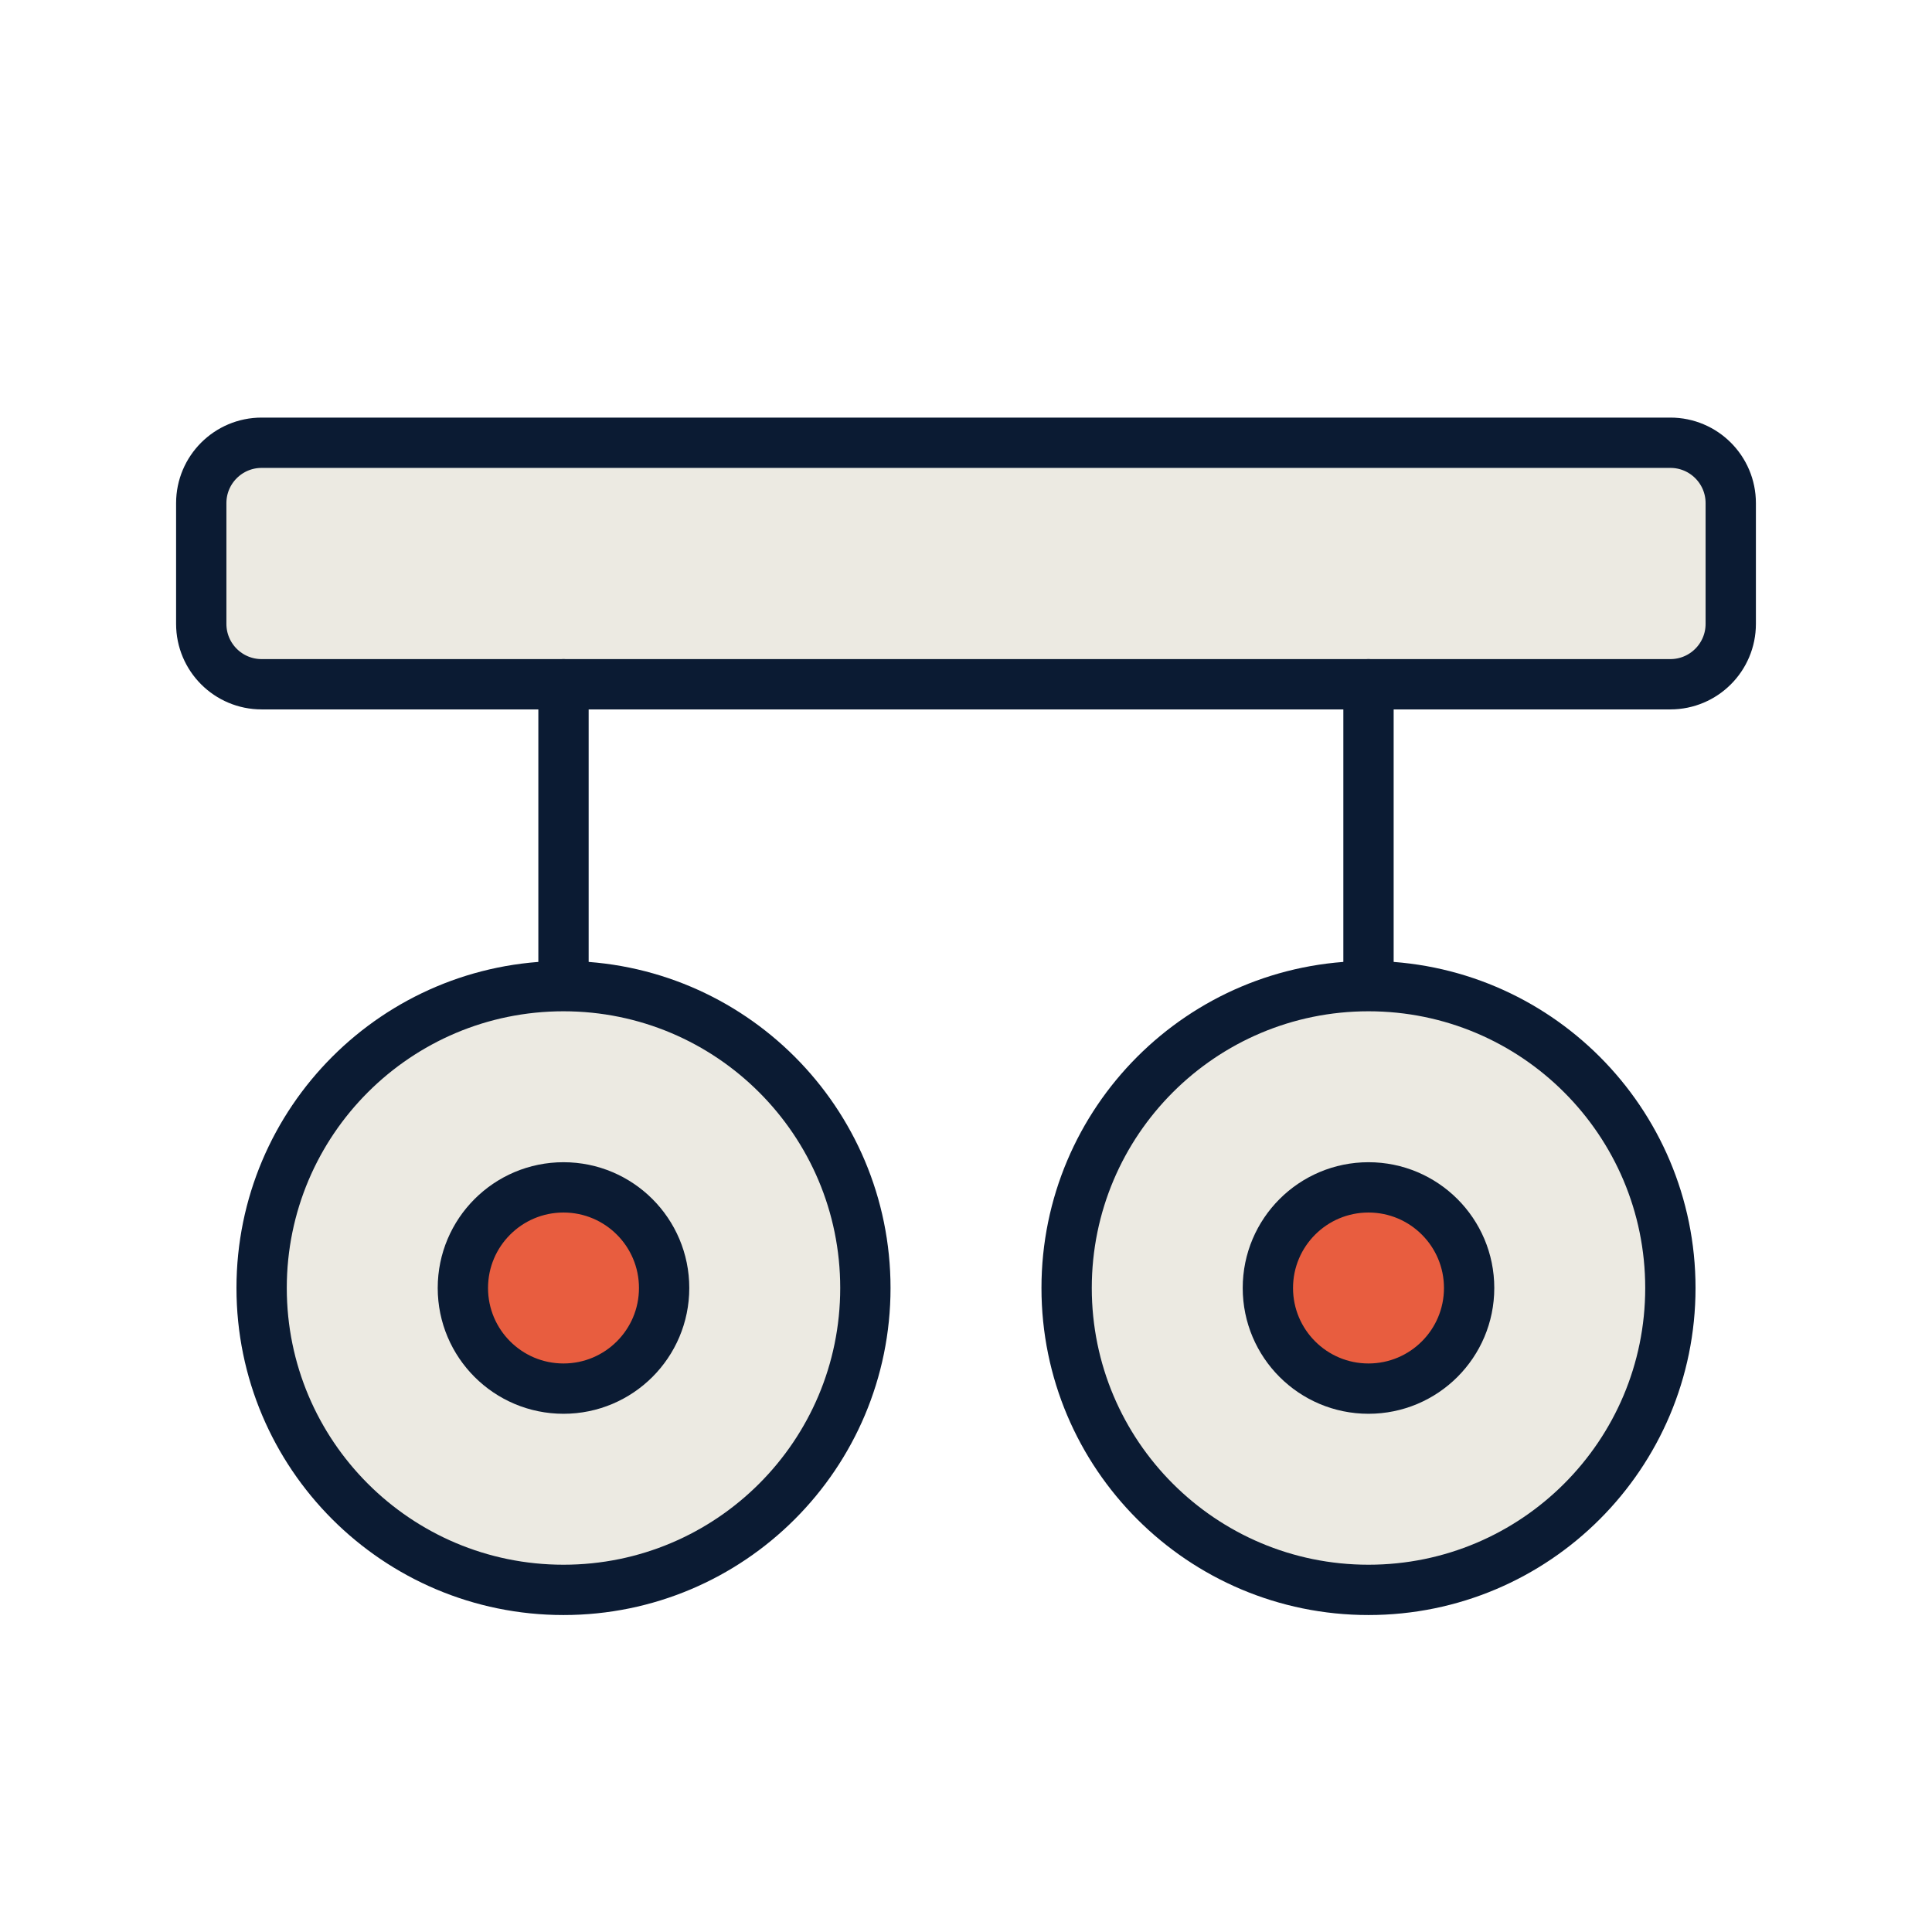
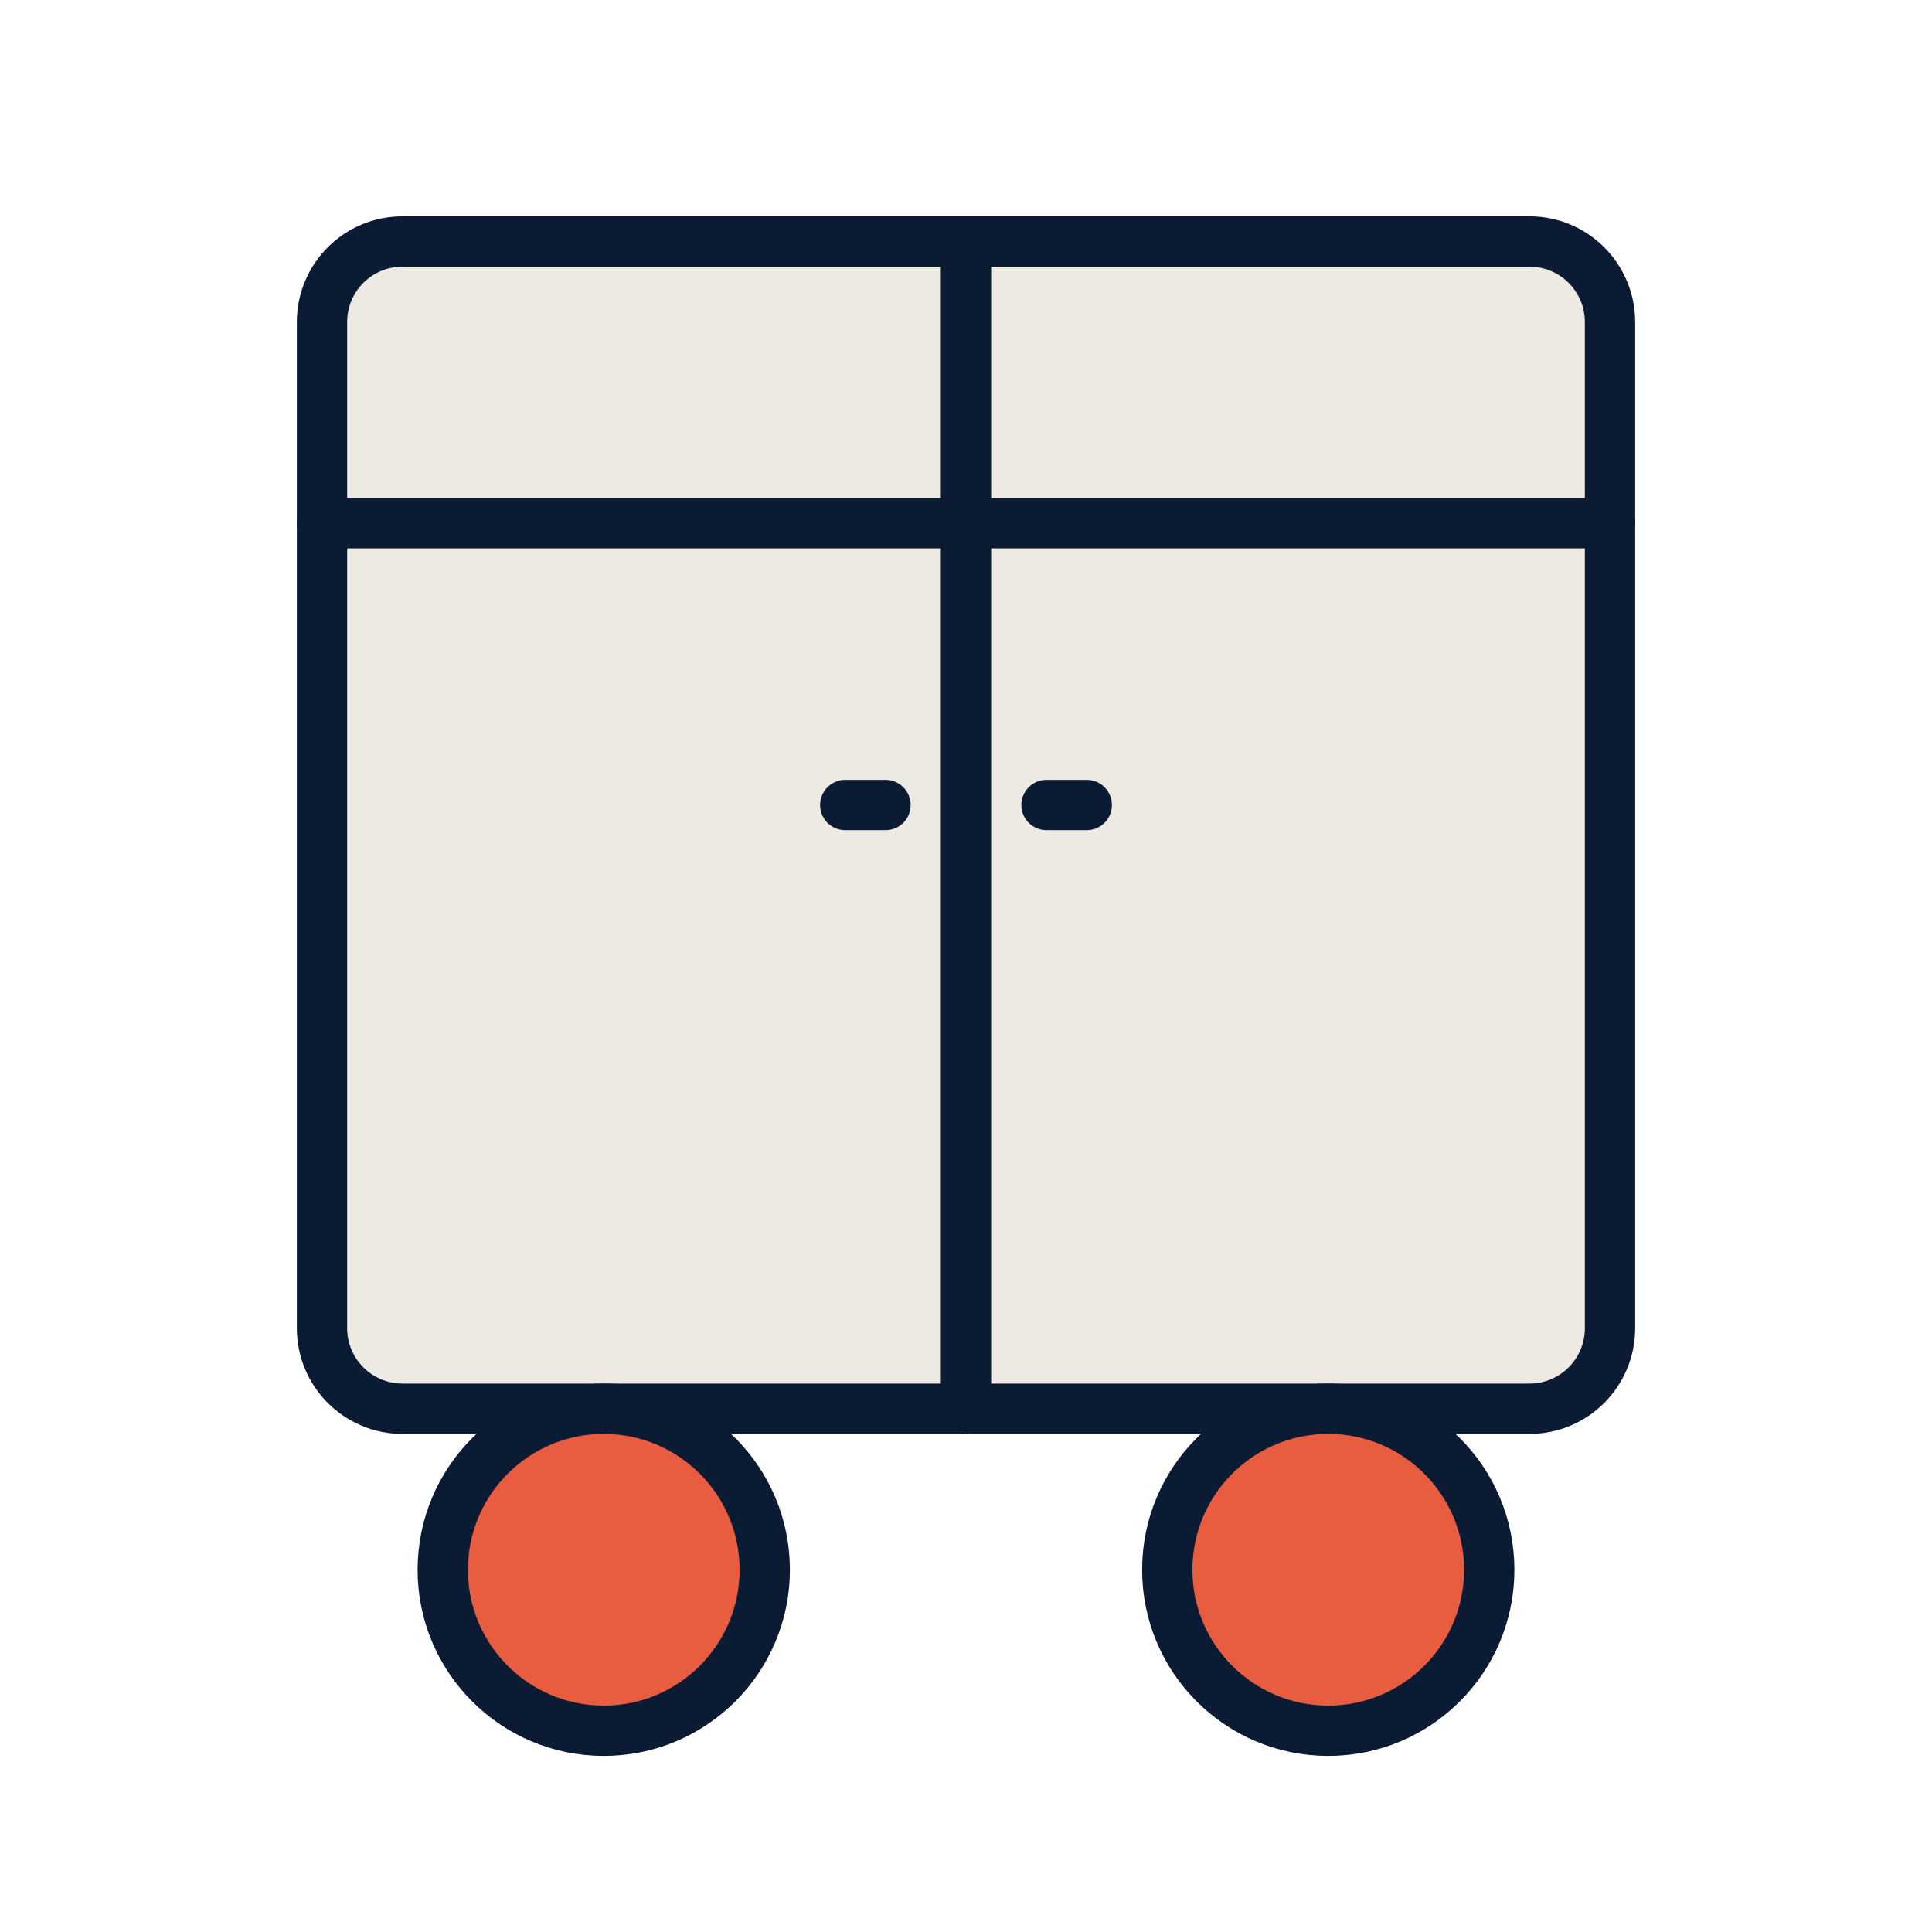
<svg xmlns="http://www.w3.org/2000/svg" viewBox="0 0 96 96" fill="none" stroke="#0B1B33" stroke-width="2.5" stroke-linecap="round" stroke-linejoin="round">
-   <rect x="10" y="22" width="76" height="12" rx="3" fill="#ECEAE2" />
-   <path d="M28 34V48M68 34V48" />
-   <circle cx="28" cy="64" r="15" fill="#ECEAE2" />
-   <circle cx="28" cy="64" r="5" fill="#E85D3F" />
-   <circle cx="68" cy="64" r="15" fill="#ECEAE2" />
-   <circle cx="68" cy="64" r="5" fill="#E85D3F" />
+   <rect x="16" y="12" width="64" height="58" rx="4" fill="#ECEAE2" />
+   <path d="M48 12V70M16 26H80" />
+   <path d="M42 40H44M52 40H54" />
+   <circle cx="30" cy="78" r="8" fill="#E85D3F" />
+   <circle cx="66" cy="78" r="8" fill="#E85D3F" />
</svg>
